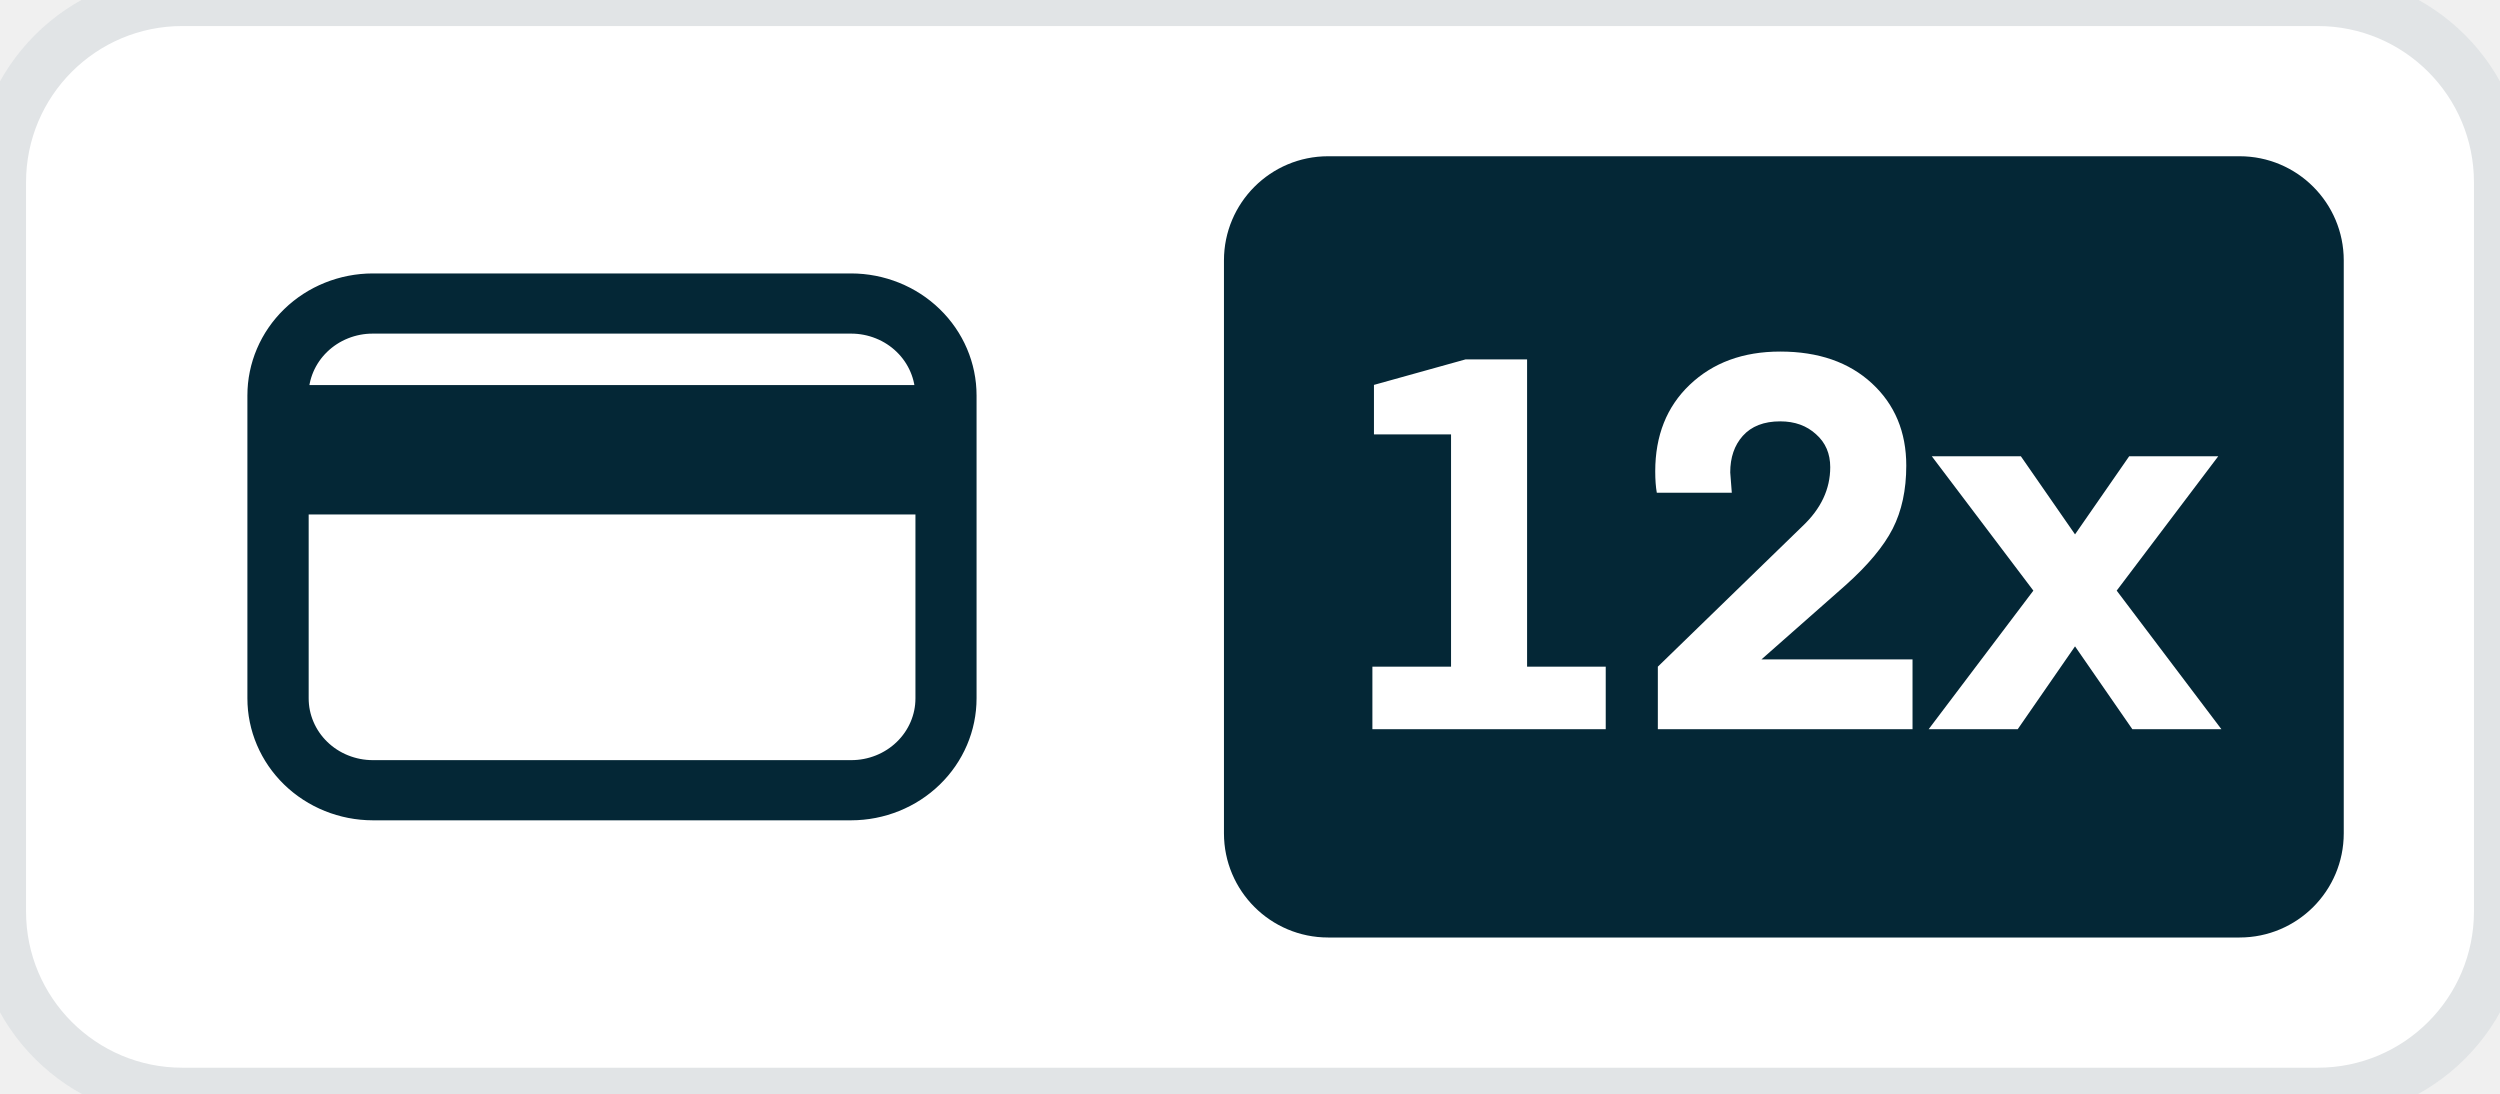
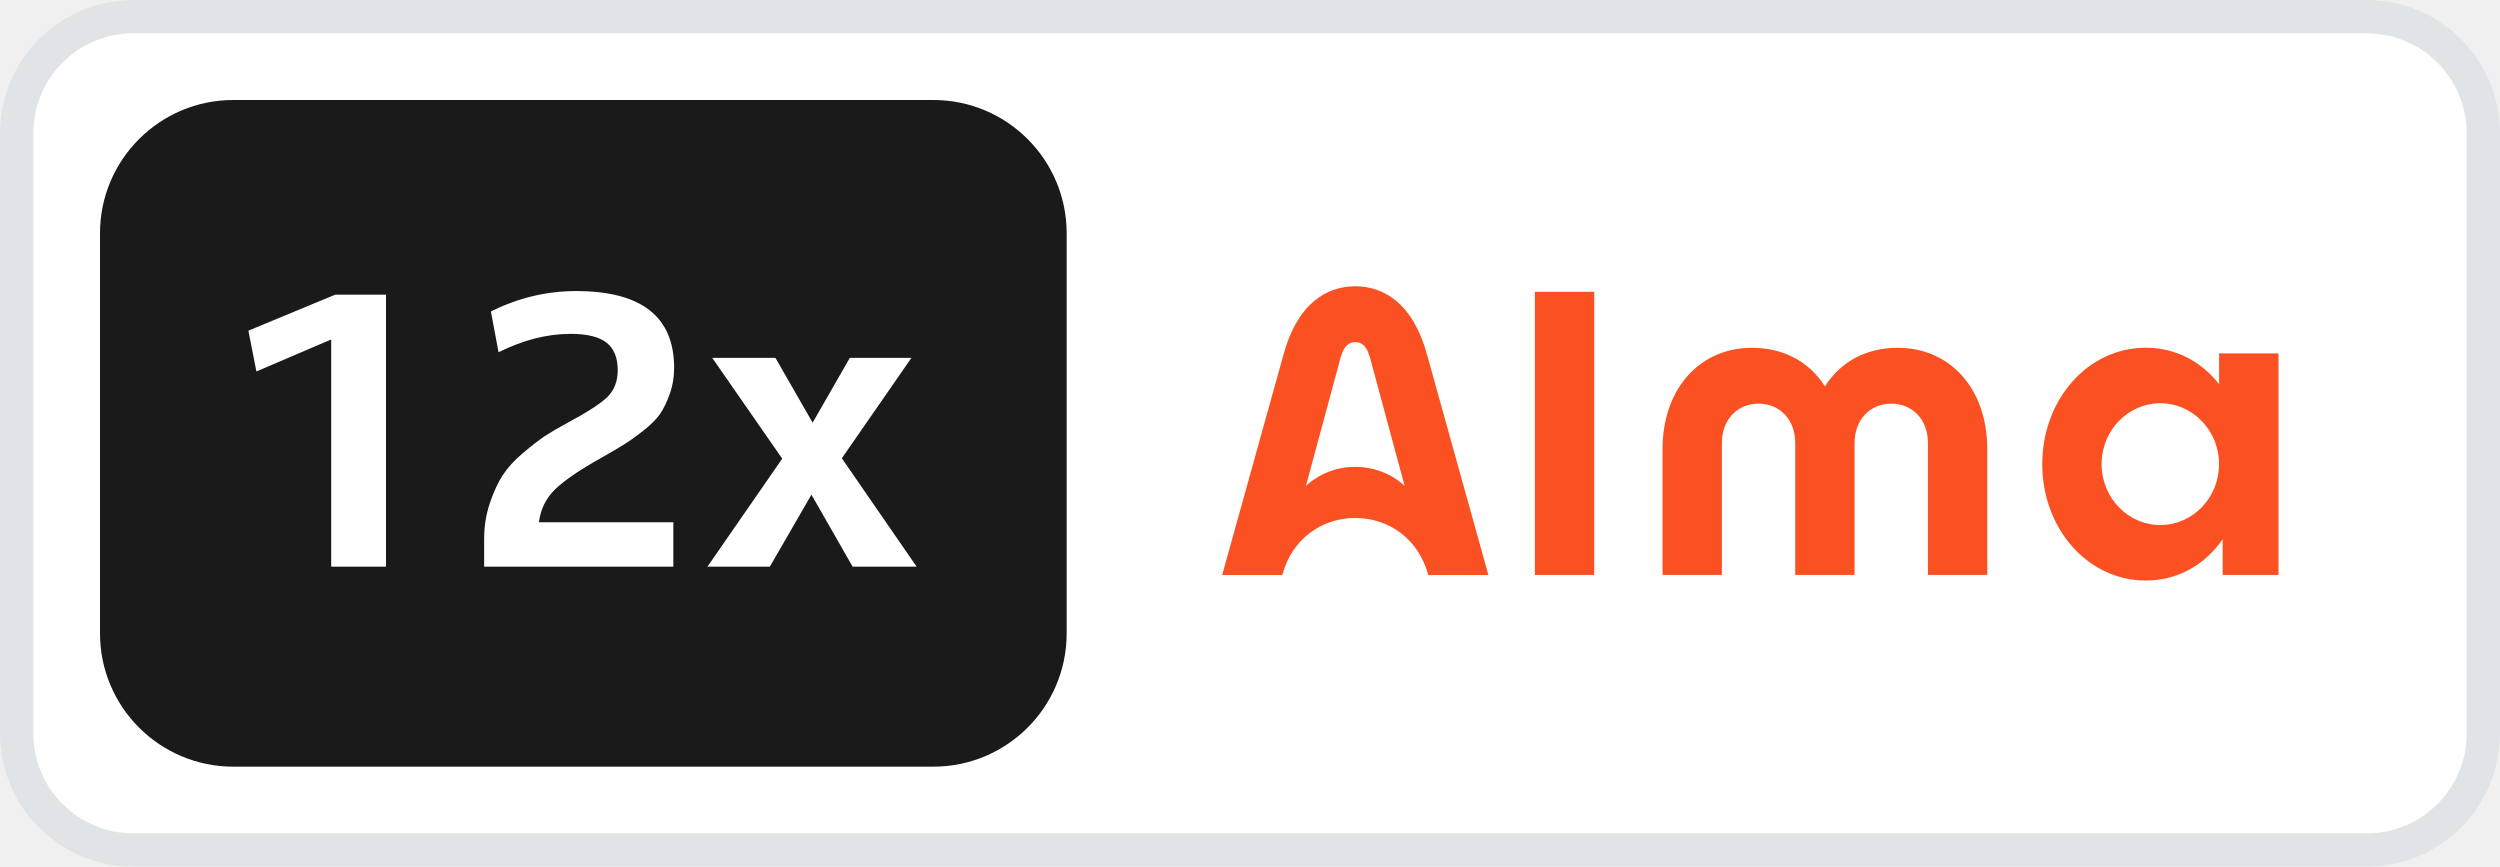
- <svg xmlns="http://www.w3.org/2000/svg" width="96" height="42" viewBox="0 0 96 42" fill="none">
-   <path d="M0 7C0 3.134 3.134 0 7 0H89C92.866 0 96 3.134 96 7V35C96 38.866 92.866 42 89 42H7C3.134 42 0 38.866 0 35V7Z" fill="white" />
-   <path d="M32.686 11H14.314C13.169 11.002 12.071 11.444 11.262 12.229C10.453 13.014 9.999 14.078 10 15.188V26.812C9.999 27.922 10.453 28.986 11.262 29.771C12.071 30.556 13.169 30.998 14.314 31H32.686C33.831 30.998 34.929 30.556 35.738 29.771C36.547 28.986 37.001 27.922 37 26.812V15.188C37.001 14.078 36.547 13.014 35.738 12.229C34.929 11.444 33.831 11.002 32.686 11ZM14.314 12.311H32.686C33.075 12.311 33.461 12.386 33.821 12.531C34.18 12.675 34.507 12.887 34.782 13.155C35.057 13.422 35.275 13.739 35.423 14.088C35.572 14.437 35.648 14.81 35.647 15.188V15.287H11.347V15.188C11.346 14.81 11.422 14.436 11.571 14.086C11.72 13.737 11.938 13.42 12.214 13.153C12.49 12.885 12.817 12.673 13.177 12.529C13.538 12.384 13.924 12.31 14.314 12.311ZM32.686 29.689H14.314C13.925 29.689 13.539 29.614 13.179 29.469C12.82 29.325 12.493 29.113 12.218 28.845C11.943 28.578 11.725 28.261 11.577 27.912C11.428 27.563 11.352 27.19 11.353 26.812V19.256H35.653V26.812C35.654 27.19 35.578 27.564 35.429 27.913C35.28 28.263 35.062 28.58 34.786 28.847C34.51 29.115 34.183 29.327 33.823 29.471C33.462 29.616 33.076 29.69 32.686 29.689Z" fill="#042736" stroke="#042736" />
-   <rect x="47" y="6" width="43" height="30" rx="4" fill="#042736" />
-   <path d="M61.66 25.6V28H52.7V25.6H55.72V16.68H52.76V14.78L56.28 13.8H58.64V25.6H61.66ZM73.441 28H63.661V25.6L69.221 20.2C69.927 19.533 70.281 18.78 70.281 17.94C70.281 17.42 70.101 17 69.741 16.68C69.381 16.347 68.921 16.18 68.361 16.18C67.734 16.18 67.254 16.367 66.921 16.74C66.601 17.1 66.441 17.567 66.441 18.14L66.501 18.92H63.621C63.581 18.693 63.561 18.42 63.561 18.1C63.561 16.727 64.001 15.62 64.881 14.78C65.774 13.927 66.934 13.5 68.361 13.5C69.827 13.5 71.001 13.907 71.881 14.72C72.761 15.533 73.201 16.587 73.201 17.88C73.201 18.813 73.027 19.62 72.681 20.3C72.334 20.98 71.727 21.707 70.861 22.48L67.641 25.32H73.441V28ZM85.181 17.52L81.281 22.68L85.301 28H81.881L79.681 24.82L77.481 28H74.061L78.081 22.68L74.181 17.52H77.601L79.681 20.52L81.761 17.52H85.181Z" fill="white" />
-   <path d="M7 1H89V-1H7V1ZM95 7V35H97V7H95ZM89 41H7V43H89V41ZM1 35V7H-1V35H1ZM7 41C3.686 41 1 38.314 1 35H-1C-1 39.418 2.582 43 7 43V41ZM95 35C95 38.314 92.314 41 89 41V43C93.418 43 97 39.418 97 35H95ZM89 1C92.314 1 95 3.686 95 7H97C97 2.582 93.418 -1 89 -1V1ZM7 -1C2.582 -1 -1 2.582 -1 7H1C1 3.686 3.686 1 7 1V-1Z" fill="#E1E4E6" />
+ <svg xmlns="http://www.w3.org/2000/svg" width="75" height="26" viewBox="0 0 75 26" fill="none">
+   <rect x="0.5" y="0.5" width="74" height="25" rx="3.5" fill="white" />
+   <rect x="3" y="3" width="29" height="20" rx="4" fill="#1A1A1A" />
+   <path d="M7.692 11.144L7.452 9.92L10.056 8.84H11.58V17H9.936V10.184L7.692 11.144ZM20.2 15.668V17H14.524V16.184C14.524 15.8 14.58 15.44 14.692 15.104C14.804 14.768 14.932 14.488 15.076 14.264C15.228 14.032 15.432 13.808 15.688 13.592C15.944 13.376 16.16 13.208 16.336 13.088C16.52 12.968 16.752 12.832 17.032 12.68C17.616 12.368 18.012 12.112 18.22 11.912C18.428 11.704 18.532 11.436 18.532 11.108C18.532 10.732 18.42 10.456 18.196 10.28C17.972 10.104 17.612 10.016 17.116 10.016C16.412 10.016 15.692 10.2 14.956 10.568L14.728 9.344C15.544 8.936 16.396 8.732 17.284 8.732C19.244 8.732 20.224 9.5 20.224 11.036C20.224 11.316 20.18 11.576 20.092 11.816C20.012 12.048 19.916 12.248 19.804 12.416C19.692 12.576 19.524 12.744 19.3 12.92C19.076 13.096 18.88 13.236 18.712 13.34C18.544 13.444 18.312 13.58 18.016 13.748C17.4 14.092 16.948 14.4 16.66 14.672C16.38 14.944 16.216 15.276 16.168 15.668H20.2ZM23.095 17H21.223L23.467 13.76L21.367 10.736H23.263L24.379 12.68L25.495 10.736H27.343L25.255 13.748L27.499 17H25.579L24.343 14.84L23.095 17Z" fill="white" />
+   <path d="M66.573 10.601V11.527C66.046 10.853 65.282 10.432 64.375 10.432C62.625 10.432 61.268 11.995 61.268 13.924C61.268 15.853 62.625 17.416 64.375 17.416C65.346 17.416 66.153 16.935 66.68 16.177V17.249H68.355V10.601H66.573ZM64.81 15.751C63.837 15.751 63.048 14.933 63.048 13.924C63.048 12.915 63.837 12.098 64.81 12.098C65.783 12.098 66.571 12.915 66.571 13.924C66.571 14.933 65.783 15.751 64.81 15.751ZM46.046 8.755H47.827V17.248H46.046V8.755ZM49.876 13.48C49.876 11.652 51 10.434 52.557 10.434C53.523 10.434 54.287 10.862 54.748 11.593C55.209 10.862 55.972 10.434 56.938 10.434C58.495 10.434 59.619 11.652 59.619 13.48V17.249H57.838V13.288C57.838 12.575 57.364 12.11 56.738 12.11C56.112 12.11 55.638 12.576 55.638 13.288V17.249H53.857V13.288C53.857 12.575 53.383 12.11 52.757 12.11C52.131 12.11 51.657 12.576 51.657 13.288V17.249H49.876V13.48ZM42.82 10.67C42.398 9.093 41.507 8.588 40.658 8.588C39.809 8.588 38.917 9.093 38.496 10.67L36.665 17.25H38.469C38.763 16.151 39.669 15.539 40.658 15.539C41.647 15.539 42.553 16.152 42.847 17.25H44.652L42.82 10.67ZM40.658 14.006C40.083 14.006 39.563 14.223 39.178 14.576L40.213 10.747C40.312 10.381 40.459 10.264 40.659 10.264C40.859 10.264 41.006 10.381 41.105 10.747L42.139 14.576C41.755 14.223 41.233 14.006 40.658 14.006Z" fill="#FA5022" />
+   <rect x="0.5" y="0.5" width="74" height="25" rx="3.5" stroke="#E1E4E6" />
</svg>
